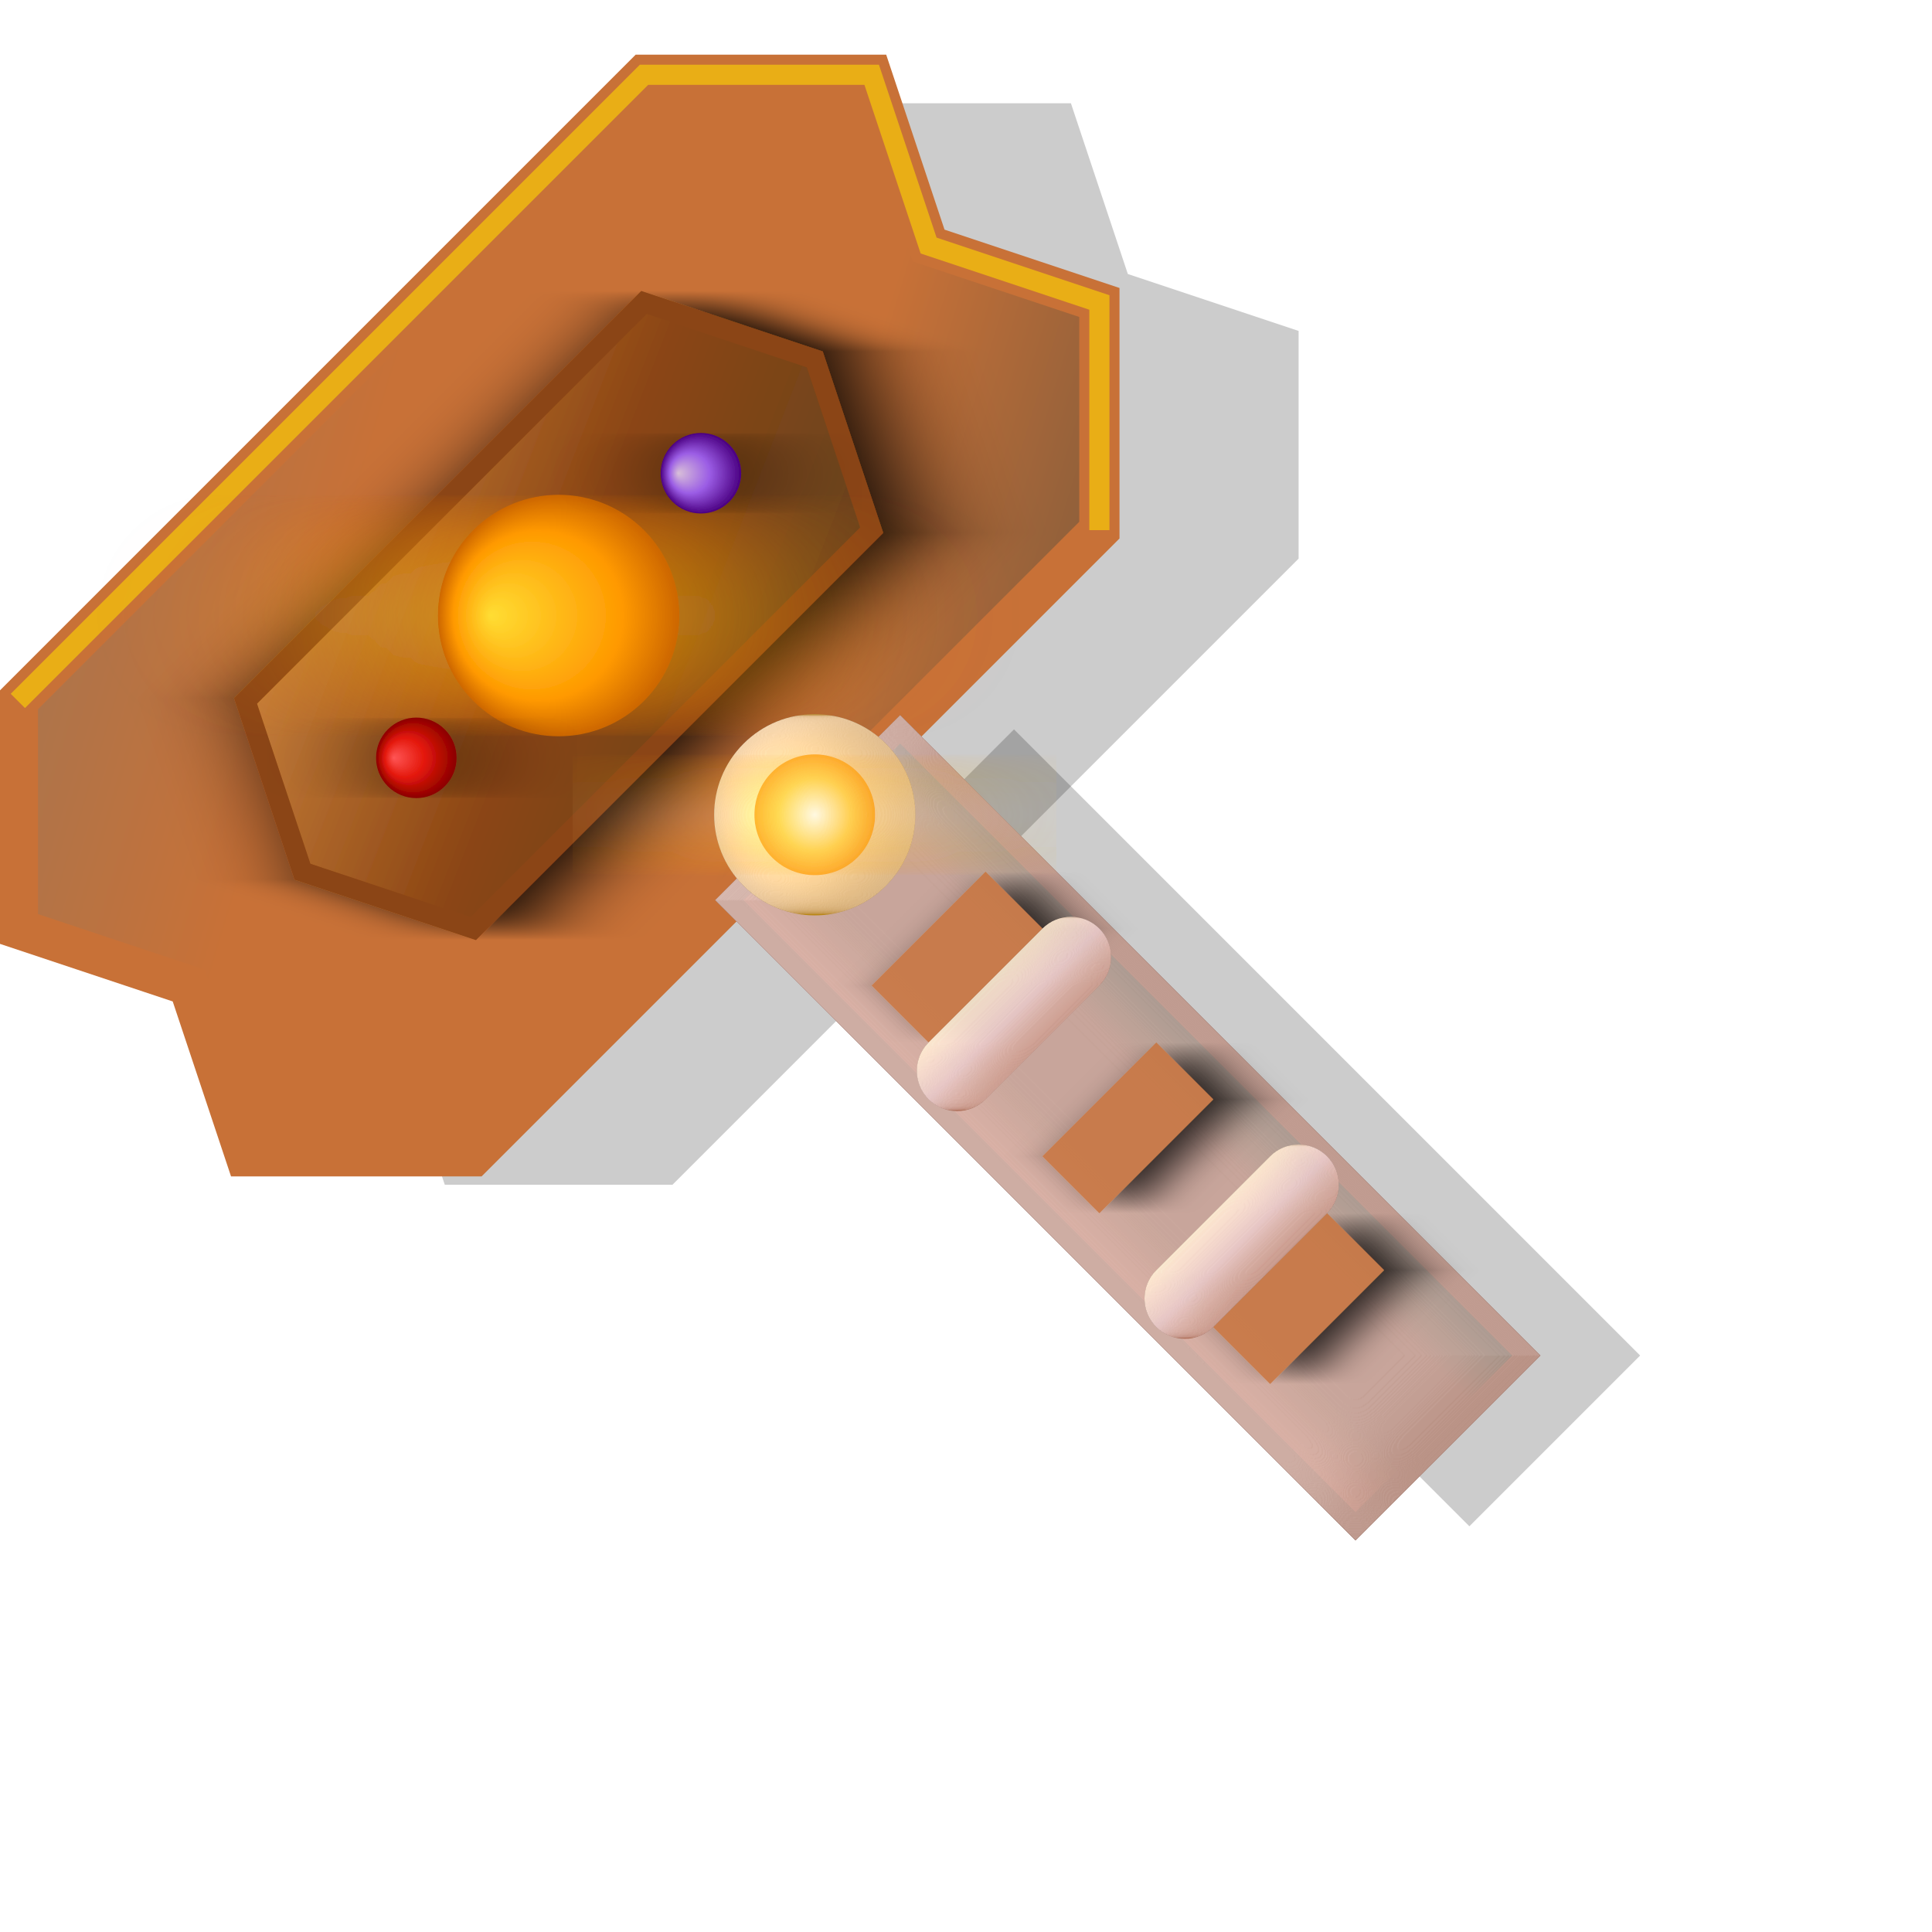
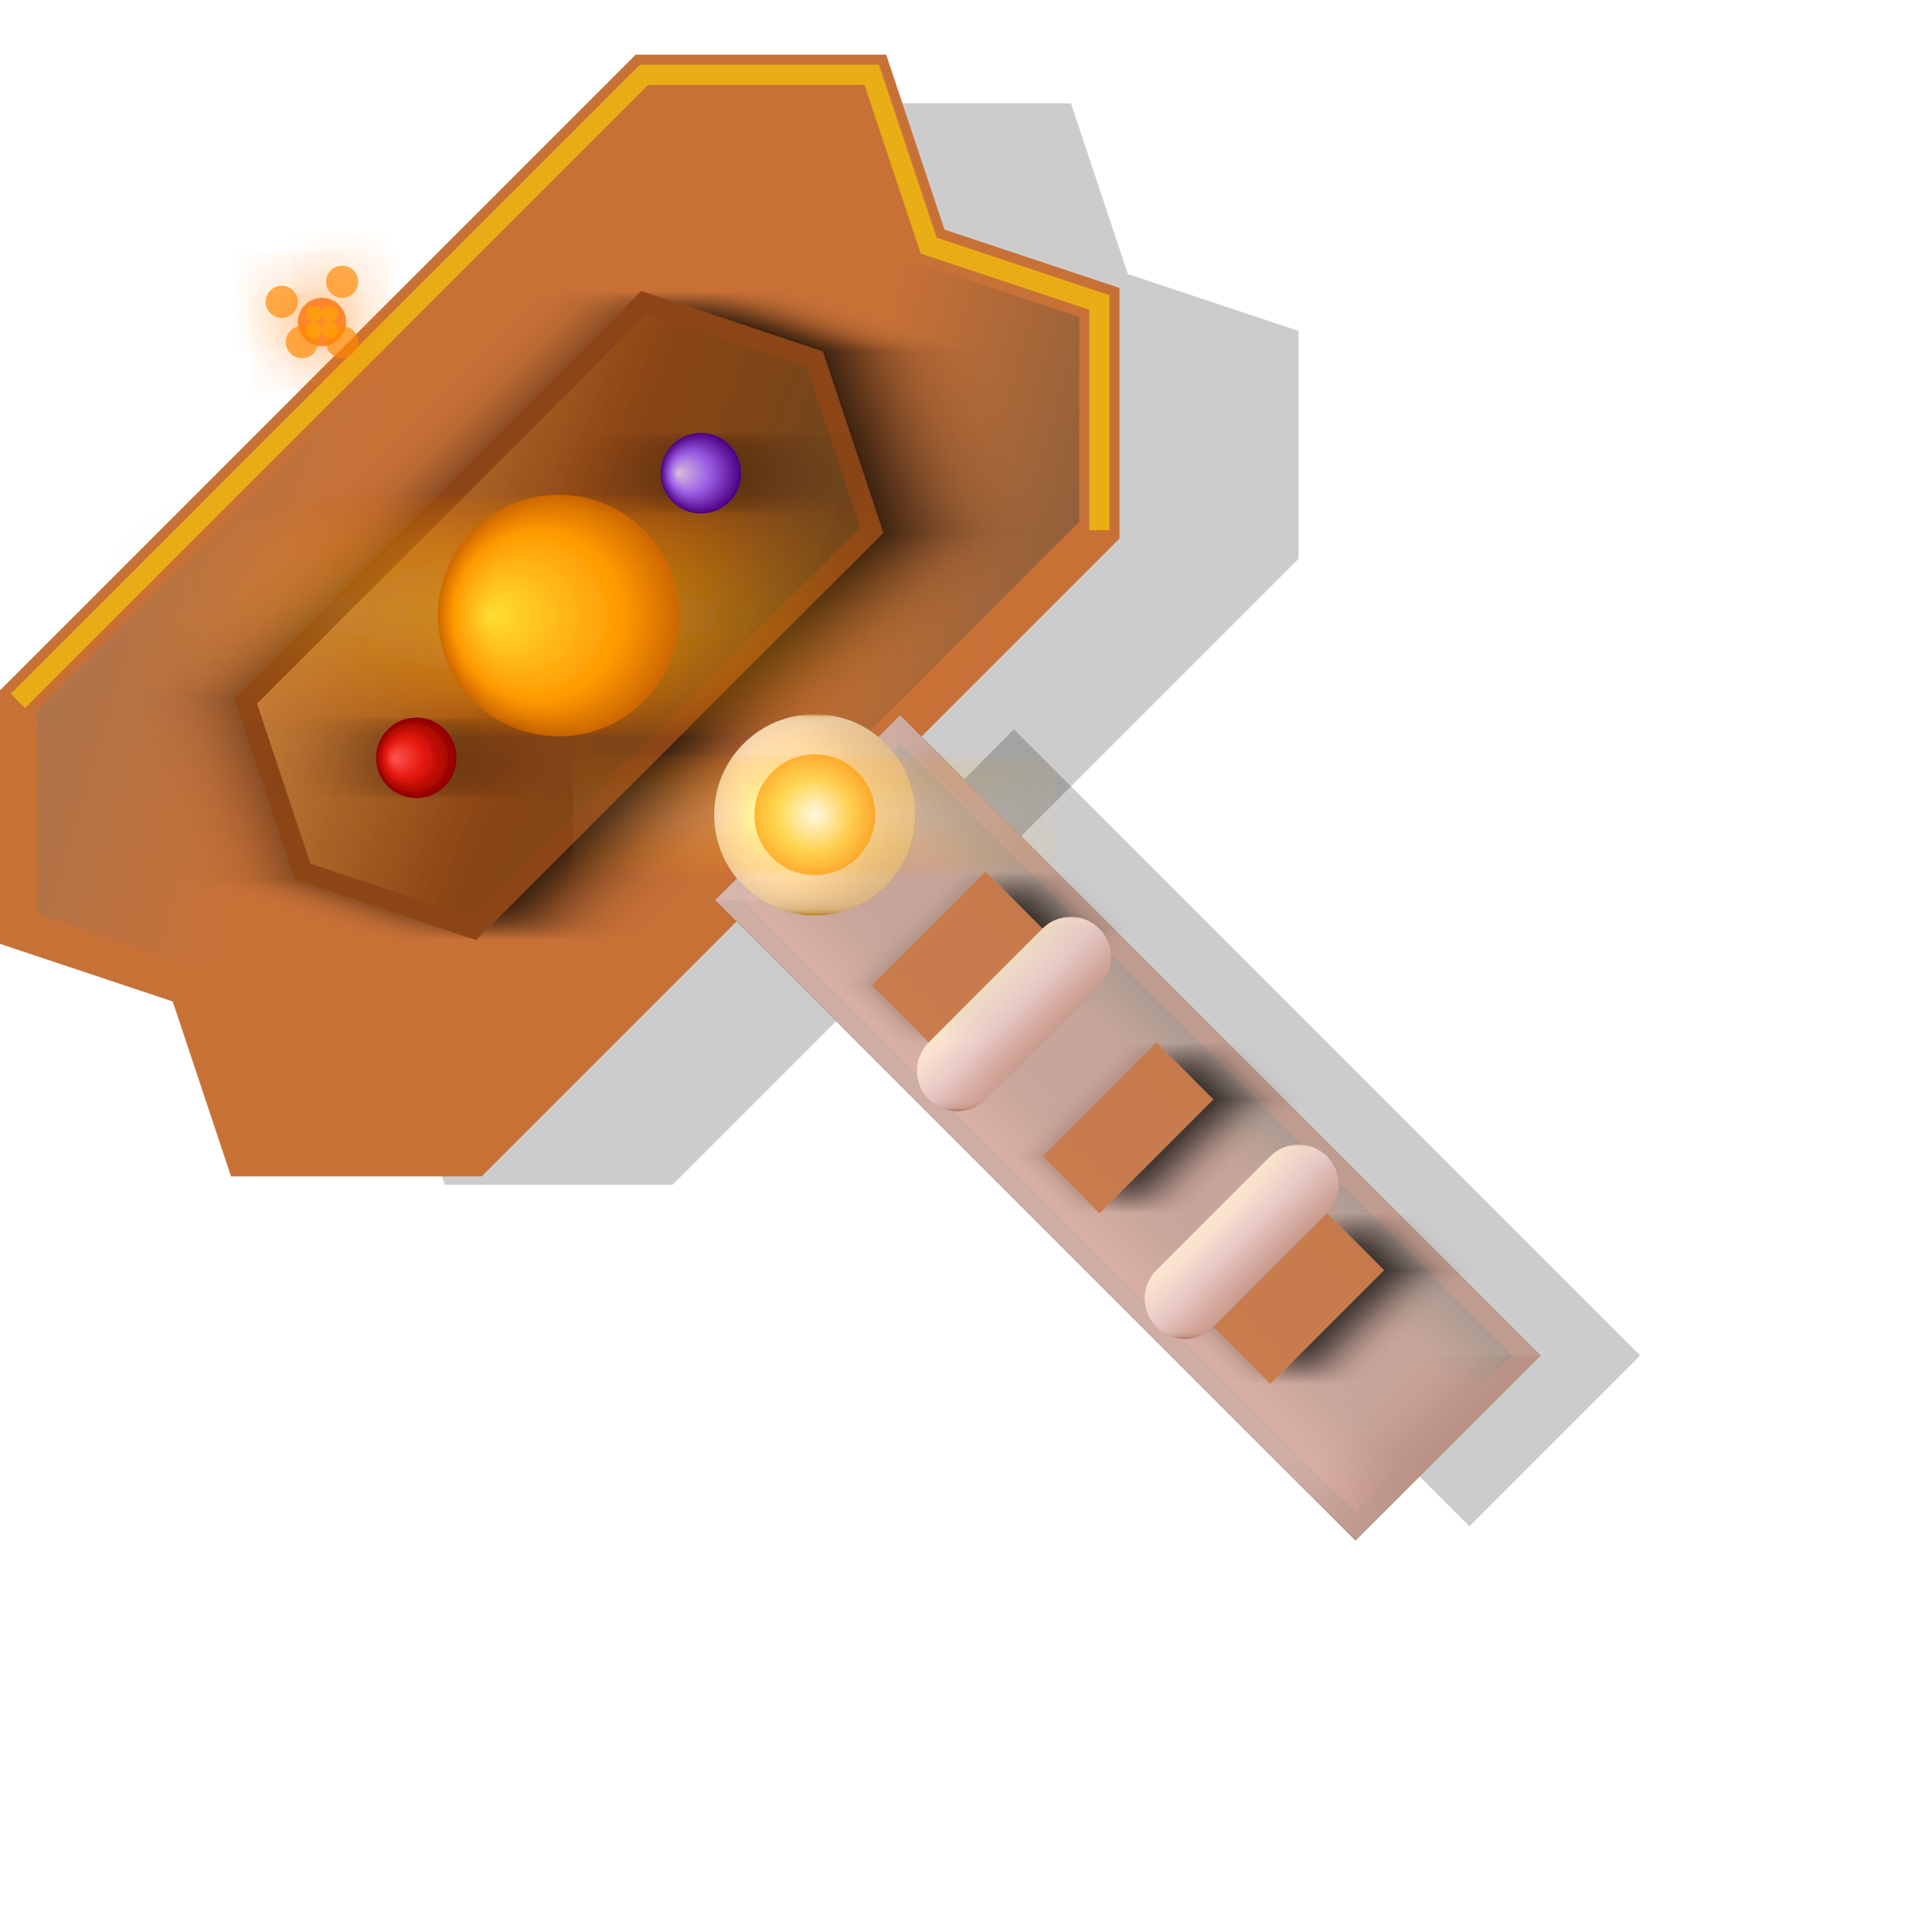
<svg xmlns="http://www.w3.org/2000/svg" width="48" height="48" viewBox="0 0 48 48" fill="none">
-   <g transform="rotate(-45 16 16)">
-     <path d="M5 8 L27 8 L31 12 L29 16 L31 20 L27 24 L5 24 L1 20 L3 16 L1 12 Z" fill="rgba(0,0,0,0.2)" transform="translate(2,2)" />
-     <path d="M4 6 L26 6 L30 10 L28 14 L30 18 L26 22 L4 22 L0 18 L2 14 L0 10 Z" fill="url(#hammerGradient)" stroke="#C87137" stroke-width="1">
-       <animate attributeName="stroke-opacity" values="1;0.8;1" dur="3s" repeatCount="indefinite" />
-     </path>
-     <path d="M4 6 L26 6 L30 10 L28 14 L30 18 L26 22" fill="none" stroke="#FFD700" stroke-width="0.5" opacity="0.6">
-       <animate attributeName="opacity" values="0.6;0.8;0.6" dur="3s" repeatCount="indefinite" />
-     </path>
-     <path d="M8 10 L22 10 L24 14 L22 18 L8 18 L6 14 Z" fill="url(#metalGradient)" stroke="#8B4513" stroke-width="0.5" filter="url(#innerShadow)" />
-     <circle cx="15" cy="14" r="3" fill="url(#runeGradient)" filter="url(#glow)">
-       <animate attributeName="r" values="3;3.2;3" dur="4s" repeatCount="indefinite" />
-     </circle>
-     <circle cx="10" cy="14" r="1" fill="url(#gemRedGradient)" filter="url(#gemShadow)">
-       <animate attributeName="opacity" values="0.8;1;0.8" dur="2s" repeatCount="indefinite" />
-     </circle>
-     <circle cx="20" cy="14" r="1" fill="url(#gemPurpleGradient)" filter="url(#gemShadow)">
-       <animate attributeName="opacity" values="0.8;1;0.8" dur="2.5s" repeatCount="indefinite" delay="0.5s" />
-     </circle>
-     <path d="M14 23 L20 23 L20 45 L14 45 Z" fill="rgba(0,0,0,0.2)" transform="translate(1,1)" />
-     <path d="M13 22 L19 22 L19 44 L13 44 Z" fill="url(#woodGradient)" stroke="#8B4513" stroke-width="0.5" filter="url(#bevelEffect)" />
-     <path d="M14 26 L18 26 L18 28 L14 28 Z" fill="#C87137" opacity="0.8" filter="url(#carving)" />
-     <path d="M14 32 L18 32 L18 34 L14 34 Z" fill="#C87137" opacity="0.8" filter="url(#carving)" />
-     <path d="M14 38 L18 38 L18 40 L14 40 Z" fill="#C87137" opacity="0.8" filter="url(#carving)" />
-     <circle cx="16" cy="22" r="2.5" fill="url(#metalDecorGradient)" filter="url(#bevelEffect)">
-       <animate attributeName="r" values="2.5;2.7;2.5" dur="3s" repeatCount="indefinite" />
-     </circle>
-     <circle cx="16" cy="22" r="1.5" fill="url(#glowGradient)" opacity="0.7" filter="url(#glow)">
-       <animate attributeName="opacity" values="0.7;0.9;0.7" dur="2s" repeatCount="indefinite" />
-     </circle>
-     <rect x="13" y="28" width="6" height="2" rx="1" fill="url(#leatherGradient)" opacity="0.9" filter="url(#bevelEffect)" />
-     <rect x="13" y="36" width="6" height="2" rx="1" fill="url(#leatherGradient)" opacity="0.9" filter="url(#bevelEffect)" />
+   <g>
+     <animateTransform attributeName="transform" type="rotate" values="0 16 44; 30 16 44; 0 16 44" dur="0.3s" repeatCount="1" additive="sum" />
+     <g transform="rotate(-45 16 16)">
+       <animateTransform attributeName="transform" type="translate" values="0,0; -1,0; 1,0; -0.5,0; 0.5,0; 0,0" dur="0.2s" repeatCount="1" additive="sum" />
+       <path d="M5 8 L27 8 L31 12 L29 16 L31 20 L27 24 L5 24 L1 20 L3 16 L1 12 Z" fill="rgba(0,0,0,0.2)" transform="translate(2,2)" />
+       <path d="M4 6 L26 6 L30 10 L28 14 L30 18 L26 22 L4 22 L0 18 L2 14 L0 10 Z" fill="url(#hammerGradient)" stroke="#C87137" stroke-width="1">
+         <animate attributeName="stroke-width" values="1;2;1" dur="0.3s" repeatCount="1" />
+         <animate attributeName="stroke-opacity" values="1;0.8;1" dur="0.3s" repeatCount="1" />
+       </path>
+       <path d="M4 6 L26 6 L30 10 L28 14 L30 18 L26 22" fill="none" stroke="#FFD700" stroke-width="0.5" opacity="0.6">
+         <animate attributeName="opacity" values="0.6;0.9;0.6" dur="0.3s" repeatCount="1" />
+         <animate attributeName="stroke-width" values="0.5;1;0.5" dur="0.3s" repeatCount="1" />
+       </path>
+       <path d="M8 10 L22 10 L24 14 L22 18 L8 18 L6 14 Z" fill="url(#metalGradient)" stroke="#8B4513" stroke-width="0.5" filter="url(#innerShadow)">
+         <animate attributeName="filter" values="url(#innerShadow);url(#impactShadow);url(#innerShadow)" dur="0.3s" repeatCount="1" />
+       </path>
+       <circle cx="15" cy="14" r="3" fill="url(#runeGradient)" filter="url(#glow)">
+         <animate attributeName="r" values="3;4;3" dur="0.3s" repeatCount="1" />
+         <animate attributeName="filter" values="url(#glow);url(#impactGlow);url(#glow)" dur="0.3s" repeatCount="1" />
+       </circle>
+       <circle cx="10" cy="14" r="1" fill="url(#gemRedGradient)" filter="url(#gemShadow)">
+         <animate attributeName="r" values="1;1.5;1" dur="0.3s" repeatCount="1" />
+         <animate attributeName="opacity" values="0.8;1;0.8" dur="0.3s" repeatCount="1" />
+       </circle>
+       <circle cx="20" cy="14" r="1" fill="url(#gemPurpleGradient)" filter="url(#gemShadow)">
+         <animate attributeName="r" values="1;1.5;1" dur="0.3s" repeatCount="1" delay="0.05s" />
+         <animate attributeName="opacity" values="0.8;1;0.8" dur="0.3s" repeatCount="1" delay="0.05s" />
+       </circle>
+       <path d="M14 23 L20 23 L20 45 L14 45 Z" fill="rgba(0,0,0,0.2)" transform="translate(1,1)" />
+       <path d="M13 22 L19 22 L19 44 L13 44 Z" fill="url(#woodGradient)" stroke="#8B4513" stroke-width="0.5" filter="url(#bevelEffect)">
+         <animate attributeName="filter" values="url(#bevelEffect);url(#impactBevel);url(#bevelEffect)" dur="0.3s" repeatCount="1" />
+       </path>
+       <path d="M14 26 L18 26 L18 28 L14 28 Z" fill="#C87137" opacity="0.8" filter="url(#carving)">
+         <animate attributeName="opacity" values="0.8;1;0.8" dur="0.3s" repeatCount="1" />
+       </path>
+       <path d="M14 32 L18 32 L18 34 L14 34 Z" fill="#C87137" opacity="0.8" filter="url(#carving)">
+         <animate attributeName="opacity" values="0.8;1;0.8" dur="0.3s" repeatCount="1" delay="0.05s" />
+       </path>
+       <path d="M14 38 L18 38 L18 40 L14 40 Z" fill="#C87137" opacity="0.8" filter="url(#carving)">
+         <animate attributeName="opacity" values="0.8;1;0.8" dur="0.3s" repeatCount="1" delay="0.1s" />
+       </path>
+       <circle cx="16" cy="22" r="2.5" fill="url(#metalDecorGradient)" filter="url(#bevelEffect)">
+         <animate attributeName="r" values="2.5;3;2.5" dur="0.3s" repeatCount="1" />
+         <animate attributeName="filter" values="url(#bevelEffect);url(#impactBevel);url(#bevelEffect)" dur="0.3s" repeatCount="1" />
+       </circle>
+       <circle cx="16" cy="22" r="1.5" fill="url(#glowGradient)" opacity="0.7" filter="url(#glow)">
+         <animate attributeName="opacity" values="0.7;1;0.7" dur="0.3s" repeatCount="1" />
+         <animate attributeName="r" values="1.5;2.5;1.5" dur="0.3s" repeatCount="1" />
+       </circle>
+       <rect x="13" y="28" width="6" height="2" rx="1" fill="url(#leatherGradient)" opacity="0.9" filter="url(#bevelEffect)">
+         <animate attributeName="opacity" values="0.9;1;0.9" dur="0.3s" repeatCount="1" />
+       </rect>
+       <rect x="13" y="36" width="6" height="2" rx="1" fill="url(#leatherGradient)" opacity="0.9" filter="url(#bevelEffect)">
+         <animate attributeName="opacity" values="0.9;1;0.9" dur="0.3s" repeatCount="1" delay="0.05s" />
+       </rect>
+     </g>
+   </g>
+   <g>
+     <circle cx="8" cy="8" r="0.6" fill="#FF6600" opacity="0.8" filter="url(#sparkGlow)">
+       <animate attributeName="r" values="0.6;1.2;0" dur="0.25s" repeatCount="1" />
+       <animate attributeName="opacity" values="0.8;0;0" dur="0.25s" repeatCount="1" />
+     </circle>
+     <circle cx="7" cy="7.5" r="0.4" fill="#FF8800" opacity="0.7" filter="url(#sparkGlow)">
+       <animate attributeName="r" values="0.4;0.8;0" dur="0.2s" repeatCount="1" />
+       <animate attributeName="opacity" values="0.7;0;0" dur="0.2s" repeatCount="1" />
+       <animate attributeName="cx" values="7;6.5;6" dur="0.2s" repeatCount="1" />
+       <animate attributeName="cy" values="7.5;7;6.5" dur="0.2s" repeatCount="1" />
+     </circle>
+     <circle cx="8.5" cy="7" r="0.4" fill="#FF8800" opacity="0.7" filter="url(#sparkGlow)">
+       <animate attributeName="r" values="0.4;0.8;0" dur="0.2s" repeatCount="1" />
+       <animate attributeName="opacity" values="0.7;0;0" dur="0.2s" repeatCount="1" />
+       <animate attributeName="cx" values="8.5;9;9.5" dur="0.2s" repeatCount="1" />
+       <animate attributeName="cy" values="7;6.5;6" dur="0.2s" repeatCount="1" />
+     </circle>
+     <circle cx="7.5" cy="8.5" r="0.4" fill="#FF8800" opacity="0.7" filter="url(#sparkGlow)">
+       <animate attributeName="r" values="0.4;0.8;0" dur="0.2s" repeatCount="1" />
+       <animate attributeName="opacity" values="0.7;0;0" dur="0.2s" repeatCount="1" />
+       <animate attributeName="cx" values="7.5;7;6.5" dur="0.2s" repeatCount="1" />
+       <animate attributeName="cy" values="8.5;9;9.5" dur="0.2s" repeatCount="1" />
+     </circle>
+     <circle cx="8.5" cy="8.5" r="0.4" fill="#FF8800" opacity="0.7" filter="url(#sparkGlow)">
+       <animate attributeName="r" values="0.4;0.8;0" dur="0.2s" repeatCount="1" />
+       <animate attributeName="opacity" values="0.7;0;0" dur="0.2s" repeatCount="1" />
+       <animate attributeName="cx" values="8.5;9;9.5" dur="0.2s" repeatCount="1" />
+       <animate attributeName="cy" values="8.5;9;9.5" dur="0.2s" repeatCount="1" />
+     </circle>
+     <circle cx="7.8" cy="7.8" r="0.2" fill="#FFAA00" opacity="0.6" filter="url(#sparkGlow)">
+       <animate attributeName="r" values="0.2;0.4;0" dur="0.15s" repeatCount="1" />
+       <animate attributeName="opacity" values="0.6;0;0" dur="0.15s" repeatCount="1" />
+       <animate attributeName="cx" values="7.8;7.3;6.8" dur="0.15s" repeatCount="1" />
+       <animate attributeName="cy" values="7.8;7.3;6.8" dur="0.15s" repeatCount="1" />
+     </circle>
+     <circle cx="8.2" cy="7.8" r="0.2" fill="#FFAA00" opacity="0.6" filter="url(#sparkGlow)">
+       <animate attributeName="r" values="0.2;0.4;0" dur="0.15s" repeatCount="1" />
+       <animate attributeName="opacity" values="0.6;0;0" dur="0.15s" repeatCount="1" />
+       <animate attributeName="cx" values="8.2;8.7;9.2" dur="0.15s" repeatCount="1" />
+       <animate attributeName="cy" values="7.8;7.3;6.8" dur="0.15s" repeatCount="1" />
+     </circle>
+     <circle cx="7.8" cy="8.2" r="0.2" fill="#FFAA00" opacity="0.6" filter="url(#sparkGlow)">
+       <animate attributeName="r" values="0.2;0.4;0" dur="0.15s" repeatCount="1" />
+       <animate attributeName="opacity" values="0.6;0;0" dur="0.15s" repeatCount="1" />
+       <animate attributeName="cx" values="7.8;7.3;6.8" dur="0.15s" repeatCount="1" />
+       <animate attributeName="cy" values="8.2;8.7;9.2" dur="0.15s" repeatCount="1" />
+     </circle>
+     <circle cx="8.2" cy="8.2" r="0.2" fill="#FFAA00" opacity="0.6" filter="url(#sparkGlow)">
+       <animate attributeName="r" values="0.2;0.4;0" dur="0.15s" repeatCount="1" />
+       <animate attributeName="opacity" values="0.6;0;0" dur="0.15s" repeatCount="1" />
+       <animate attributeName="cx" values="8.2;8.7;9.2" dur="0.15s" repeatCount="1" />
+       <animate attributeName="cy" values="8.2;8.7;9.2" dur="0.15s" repeatCount="1" />
+     </circle>
  </g>
  <circle cx="8" cy="8" r="0.5" fill="#FF0000" fill-opacity="0" />
  <defs>
    <linearGradient id="hammerGradient" x1="0%" y1="0%" x2="100%" y2="100%">
      <stop offset="0%" stop-color="#A47551" />
      <stop offset="30%" stop-color="#C87137" />
      <stop offset="70%" stop-color="#C87137" />
      <stop offset="100%" stop-color="#7D5A3C" />
    </linearGradient>
    <linearGradient id="metalGradient" x1="0%" y1="0%" x2="100%" y2="100%">
      <stop offset="0%" stop-color="#CD853F" />
      <stop offset="50%" stop-color="#8B4513" />
      <stop offset="100%" stop-color="#654321" />
    </linearGradient>
    <radialGradient id="runeGradient" cx="50%" cy="50%" r="50%" fx="30%" fy="30%">
      <stop offset="0%" stop-color="#FFDD33" />
      <stop offset="70%" stop-color="#FF9900" />
      <stop offset="100%" stop-color="#CC6600" />
    </radialGradient>
    <linearGradient id="woodGradient" x1="0%" y1="0%" x2="100%" y2="0%">
      <stop offset="0%" stop-color="#A0522D" />
      <stop offset="30%" stop-color="#8B4513" />
      <stop offset="70%" stop-color="#8B4513" />
      <stop offset="100%" stop-color="#654321" />
    </linearGradient>
    <linearGradient id="leatherGradient" x1="0%" y1="0%" x2="0%" y2="100%">
      <stop offset="0%" stop-color="#D2B48C" />
      <stop offset="50%" stop-color="#BC8F8F" />
      <stop offset="100%" stop-color="#A0522D" />
    </linearGradient>
    <radialGradient id="gemRedGradient" cx="50%" cy="50%" r="50%" fx="30%" fy="30%">
      <stop offset="0%" stop-color="#FF5555" />
      <stop offset="50%" stop-color="#E3170A" />
      <stop offset="100%" stop-color="#8B0000" />
    </radialGradient>
    <radialGradient id="gemPurpleGradient" cx="50%" cy="50%" r="50%" fx="30%" fy="30%">
      <stop offset="0%" stop-color="#D8BFD8" />
      <stop offset="50%" stop-color="#9B5DE5" />
      <stop offset="100%" stop-color="#4B0082" />
    </radialGradient>
    <radialGradient id="metalDecorGradient" cx="50%" cy="50%" r="50%" fx="30%" fy="30%">
      <stop offset="0%" stop-color="#FFD700" />
      <stop offset="60%" stop-color="#DAA520" />
      <stop offset="100%" stop-color="#B8860B" />
    </radialGradient>
    <radialGradient id="glowGradient" cx="50%" cy="50%" r="50%" fx="50%" fy="50%">
      <stop offset="0%" stop-color="#FFFFFF" />
      <stop offset="60%" stop-color="#FFCC33" />
      <stop offset="100%" stop-color="#FF9900" />
    </radialGradient>
    <filter id="innerShadow" x="-20%" y="-20%" width="140%" height="140%">
      <feGaussianBlur in="SourceAlpha" stdDeviation="1" result="blur" />
      <feOffset in="blur" dx="0.5" dy="0.5" result="offsetBlur" />
      <feComposite in="SourceGraphic" in2="offsetBlur" operator="over" />
    </filter>
+     <filter id="impactShadow" x="-20%" y="-20%" width="140%" height="140%">
+       <feGaussianBlur in="SourceAlpha" stdDeviation="1.5" result="blur" />
+       <feOffset in="blur" dx="0.7" dy="0.7" result="offsetBlur" />
+       <feComposite in="SourceGraphic" in2="offsetBlur" operator="over" />
+     </filter>
    <filter id="bevelEffect" x="-20%" y="-20%" width="140%" height="140%">
      <feGaussianBlur in="SourceAlpha" stdDeviation="1" result="blur" />
      <feSpecularLighting in="blur" surfaceScale="3" specularConstant="1" specularExponent="20" lighting-color="#FFFFFF" result="specOut">
        <fePointLight x="-5000" y="-10000" z="20000" />
      </feSpecularLighting>
      <feComposite in="specOut" in2="SourceAlpha" operator="in" result="specOut" />
      <feComposite in="SourceGraphic" in2="specOut" operator="arithmetic" k1="0" k2="1" k3="1" k4="0" />
    </filter>
+     <filter id="impactBevel" x="-20%" y="-20%" width="140%" height="140%">
+       <feGaussianBlur in="SourceAlpha" stdDeviation="1.5" result="blur" />
+       <feSpecularLighting in="blur" surfaceScale="5" specularConstant="1.5" specularExponent="20" lighting-color="#FFFFFF" result="specOut">
+         <fePointLight x="-5000" y="-10000" z="20000" />
+       </feSpecularLighting>
+       <feComposite in="specOut" in2="SourceAlpha" operator="in" result="specOut" />
+       <feComposite in="SourceGraphic" in2="specOut" operator="arithmetic" k1="0" k2="1" k3="1" k4="0" />
+     </filter>
    <filter id="glow" x="-50%" y="-50%" width="200%" height="200%">
      <feGaussianBlur stdDeviation="2.5" result="coloredBlur" />
+       <feMerge>
+         <feMergeNode in="coloredBlur" />
+         <feMergeNode in="SourceGraphic" />
+       </feMerge>
+     </filter>
+     <filter id="impactGlow" x="-50%" y="-50%" width="200%" height="200%">
+       <feGaussianBlur stdDeviation="3.5" result="coloredBlur" />
      <feMerge>
        <feMergeNode in="coloredBlur" />
        <feMergeNode in="SourceGraphic" />
      </feMerge>
    </filter>
    <filter id="gemShadow" x="-50%" y="-50%" width="200%" height="200%">
      <feGaussianBlur in="SourceAlpha" stdDeviation="1" />
      <feOffset dx="0.2" dy="0.2" />
      <feComponentTransfer>
        <feFuncA type="linear" slope="0.5" />
      </feComponentTransfer>
      <feMerge>
        <feMergeNode />
        <feMergeNode in="SourceGraphic" />
      </feMerge>
    </filter>
    <filter id="carving" x="-30%" y="-30%" width="160%" height="160%">
      <feGaussianBlur in="SourceAlpha" stdDeviation="0.5" result="blur" />
      <feOffset in="blur" dx="0.5" dy="0.5" result="offsetBlur" />
      <feComposite in="SourceGraphic" in2="offsetBlur" operator="over" />
    </filter>
+     <filter id="sparkGlow" x="-100%" y="-100%" width="300%" height="300%">
+       <feGaussianBlur stdDeviation="0.8" result="coloredBlur" />
+       <feMerge>
+         <feMergeNode in="coloredBlur" />
+         <feMergeNode in="SourceGraphic" />
+       </feMerge>
+     </filter>
  </defs>
</svg>
